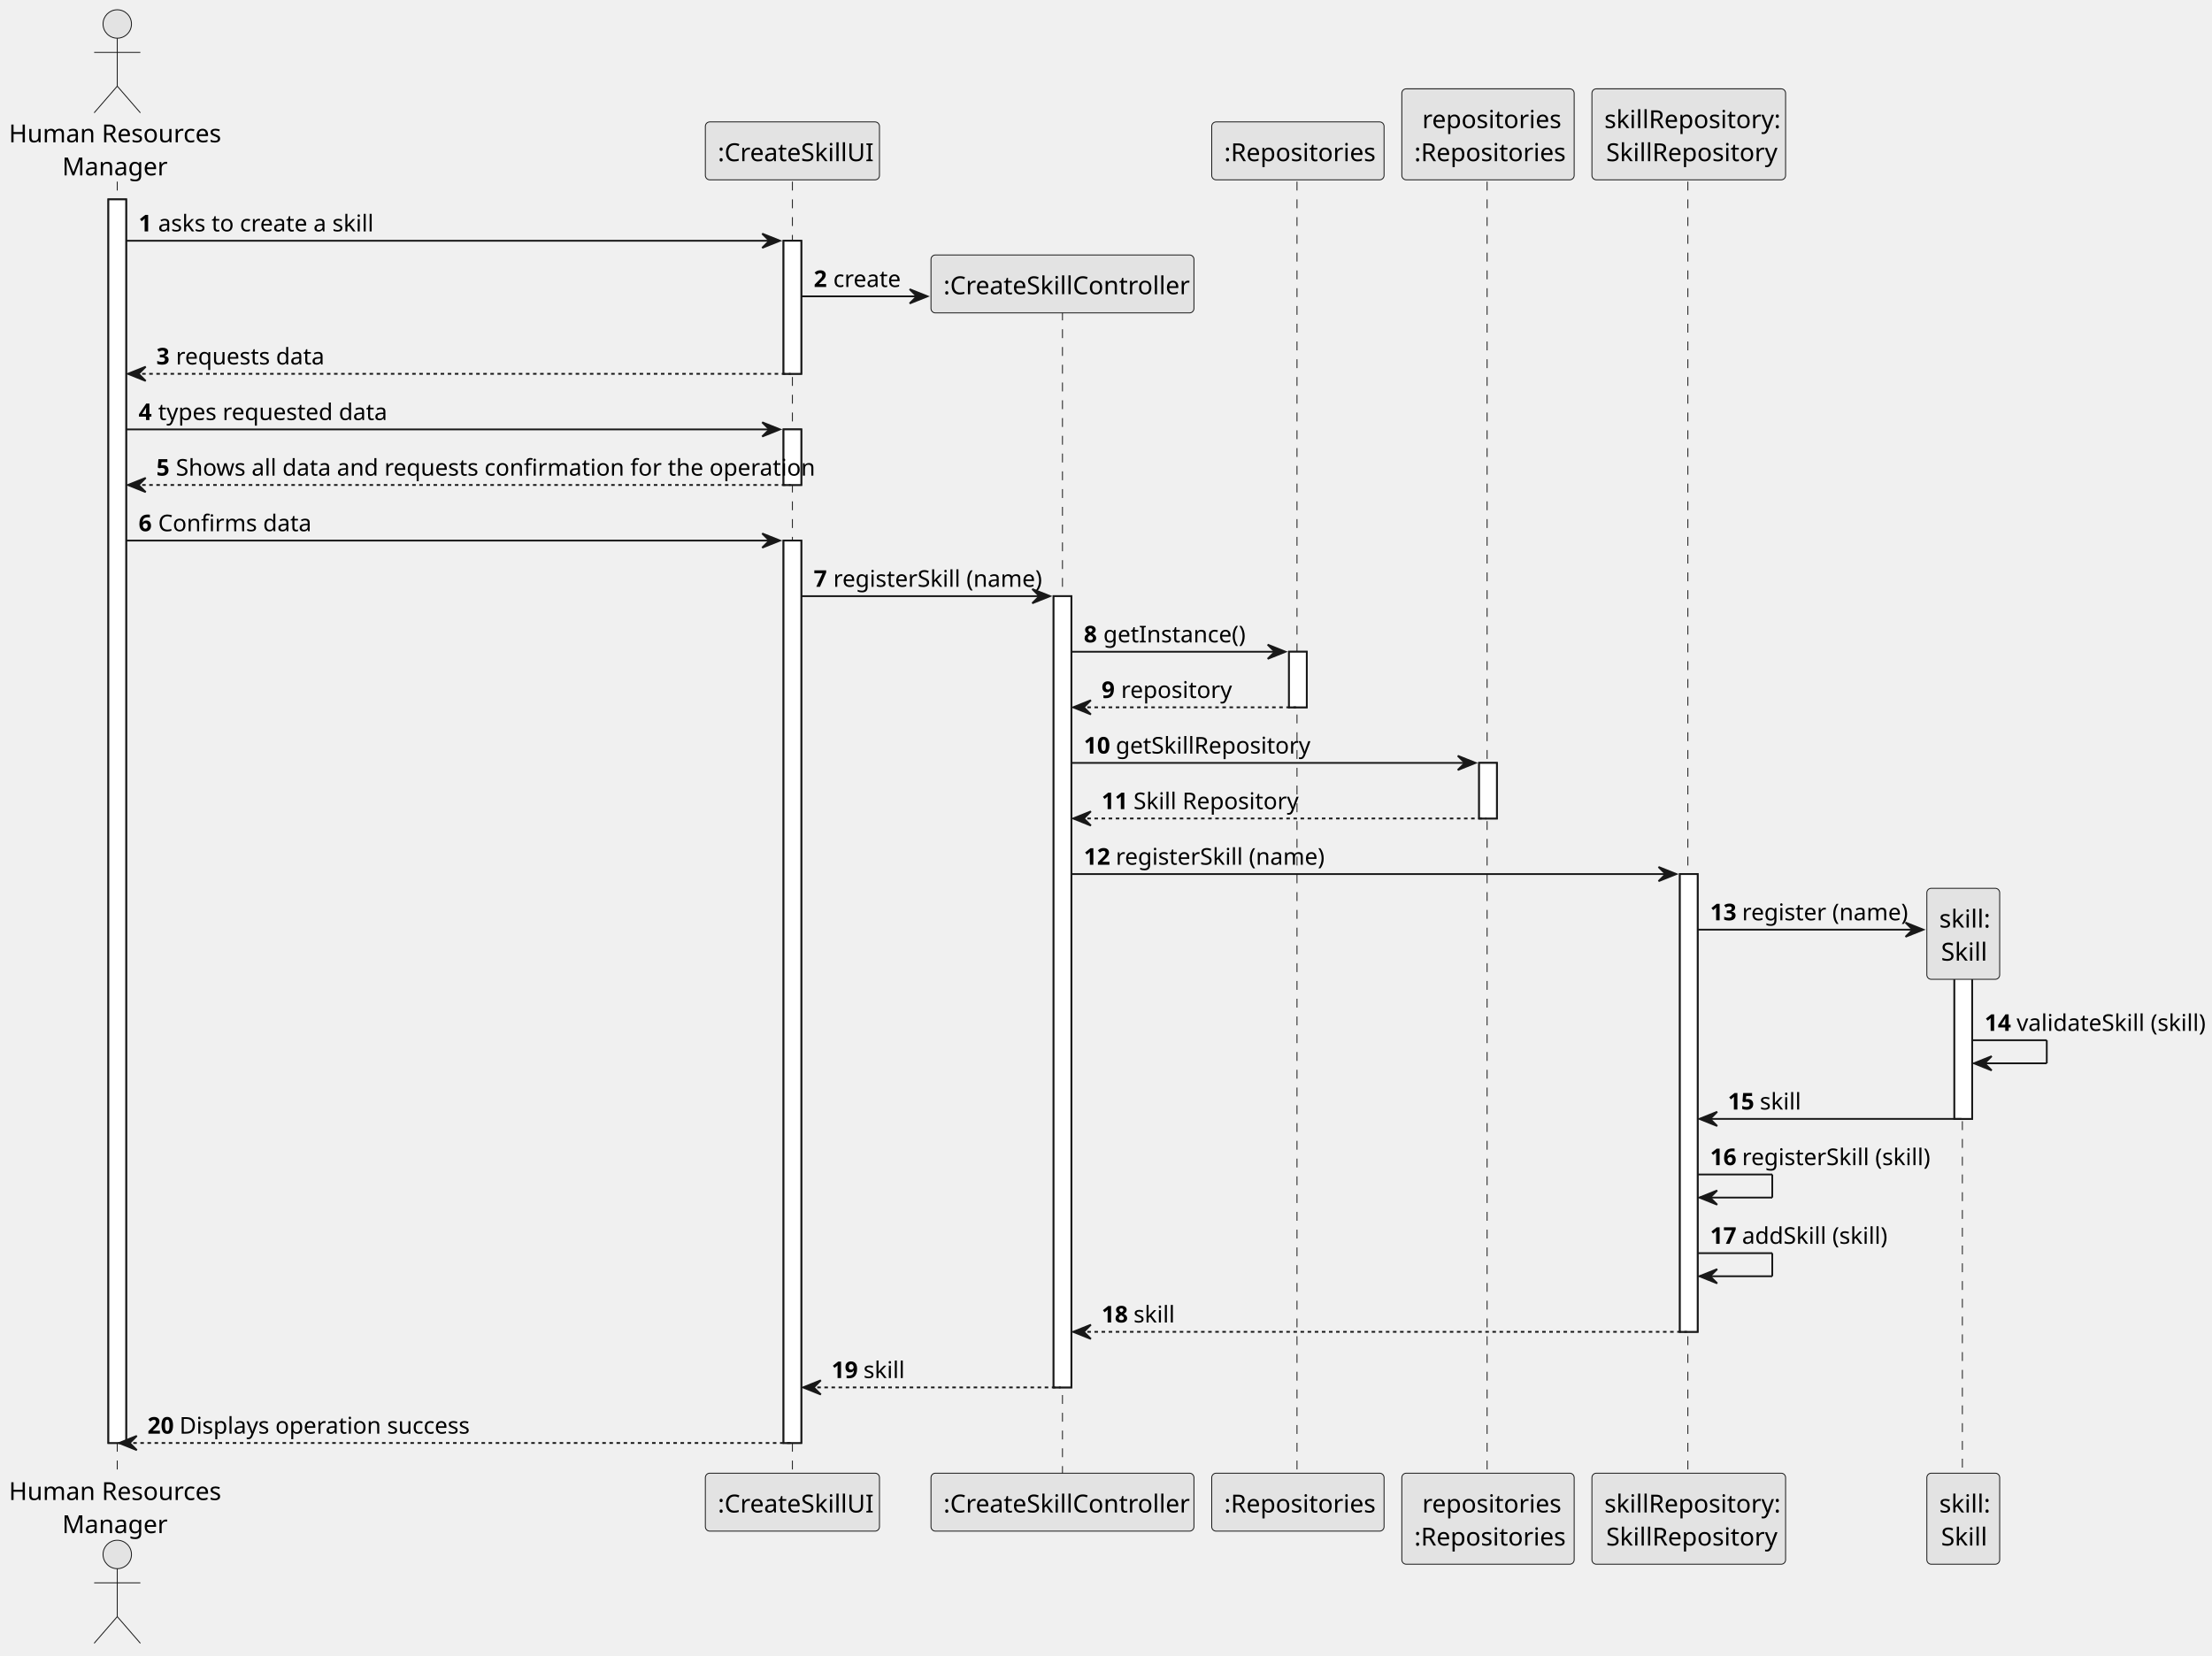
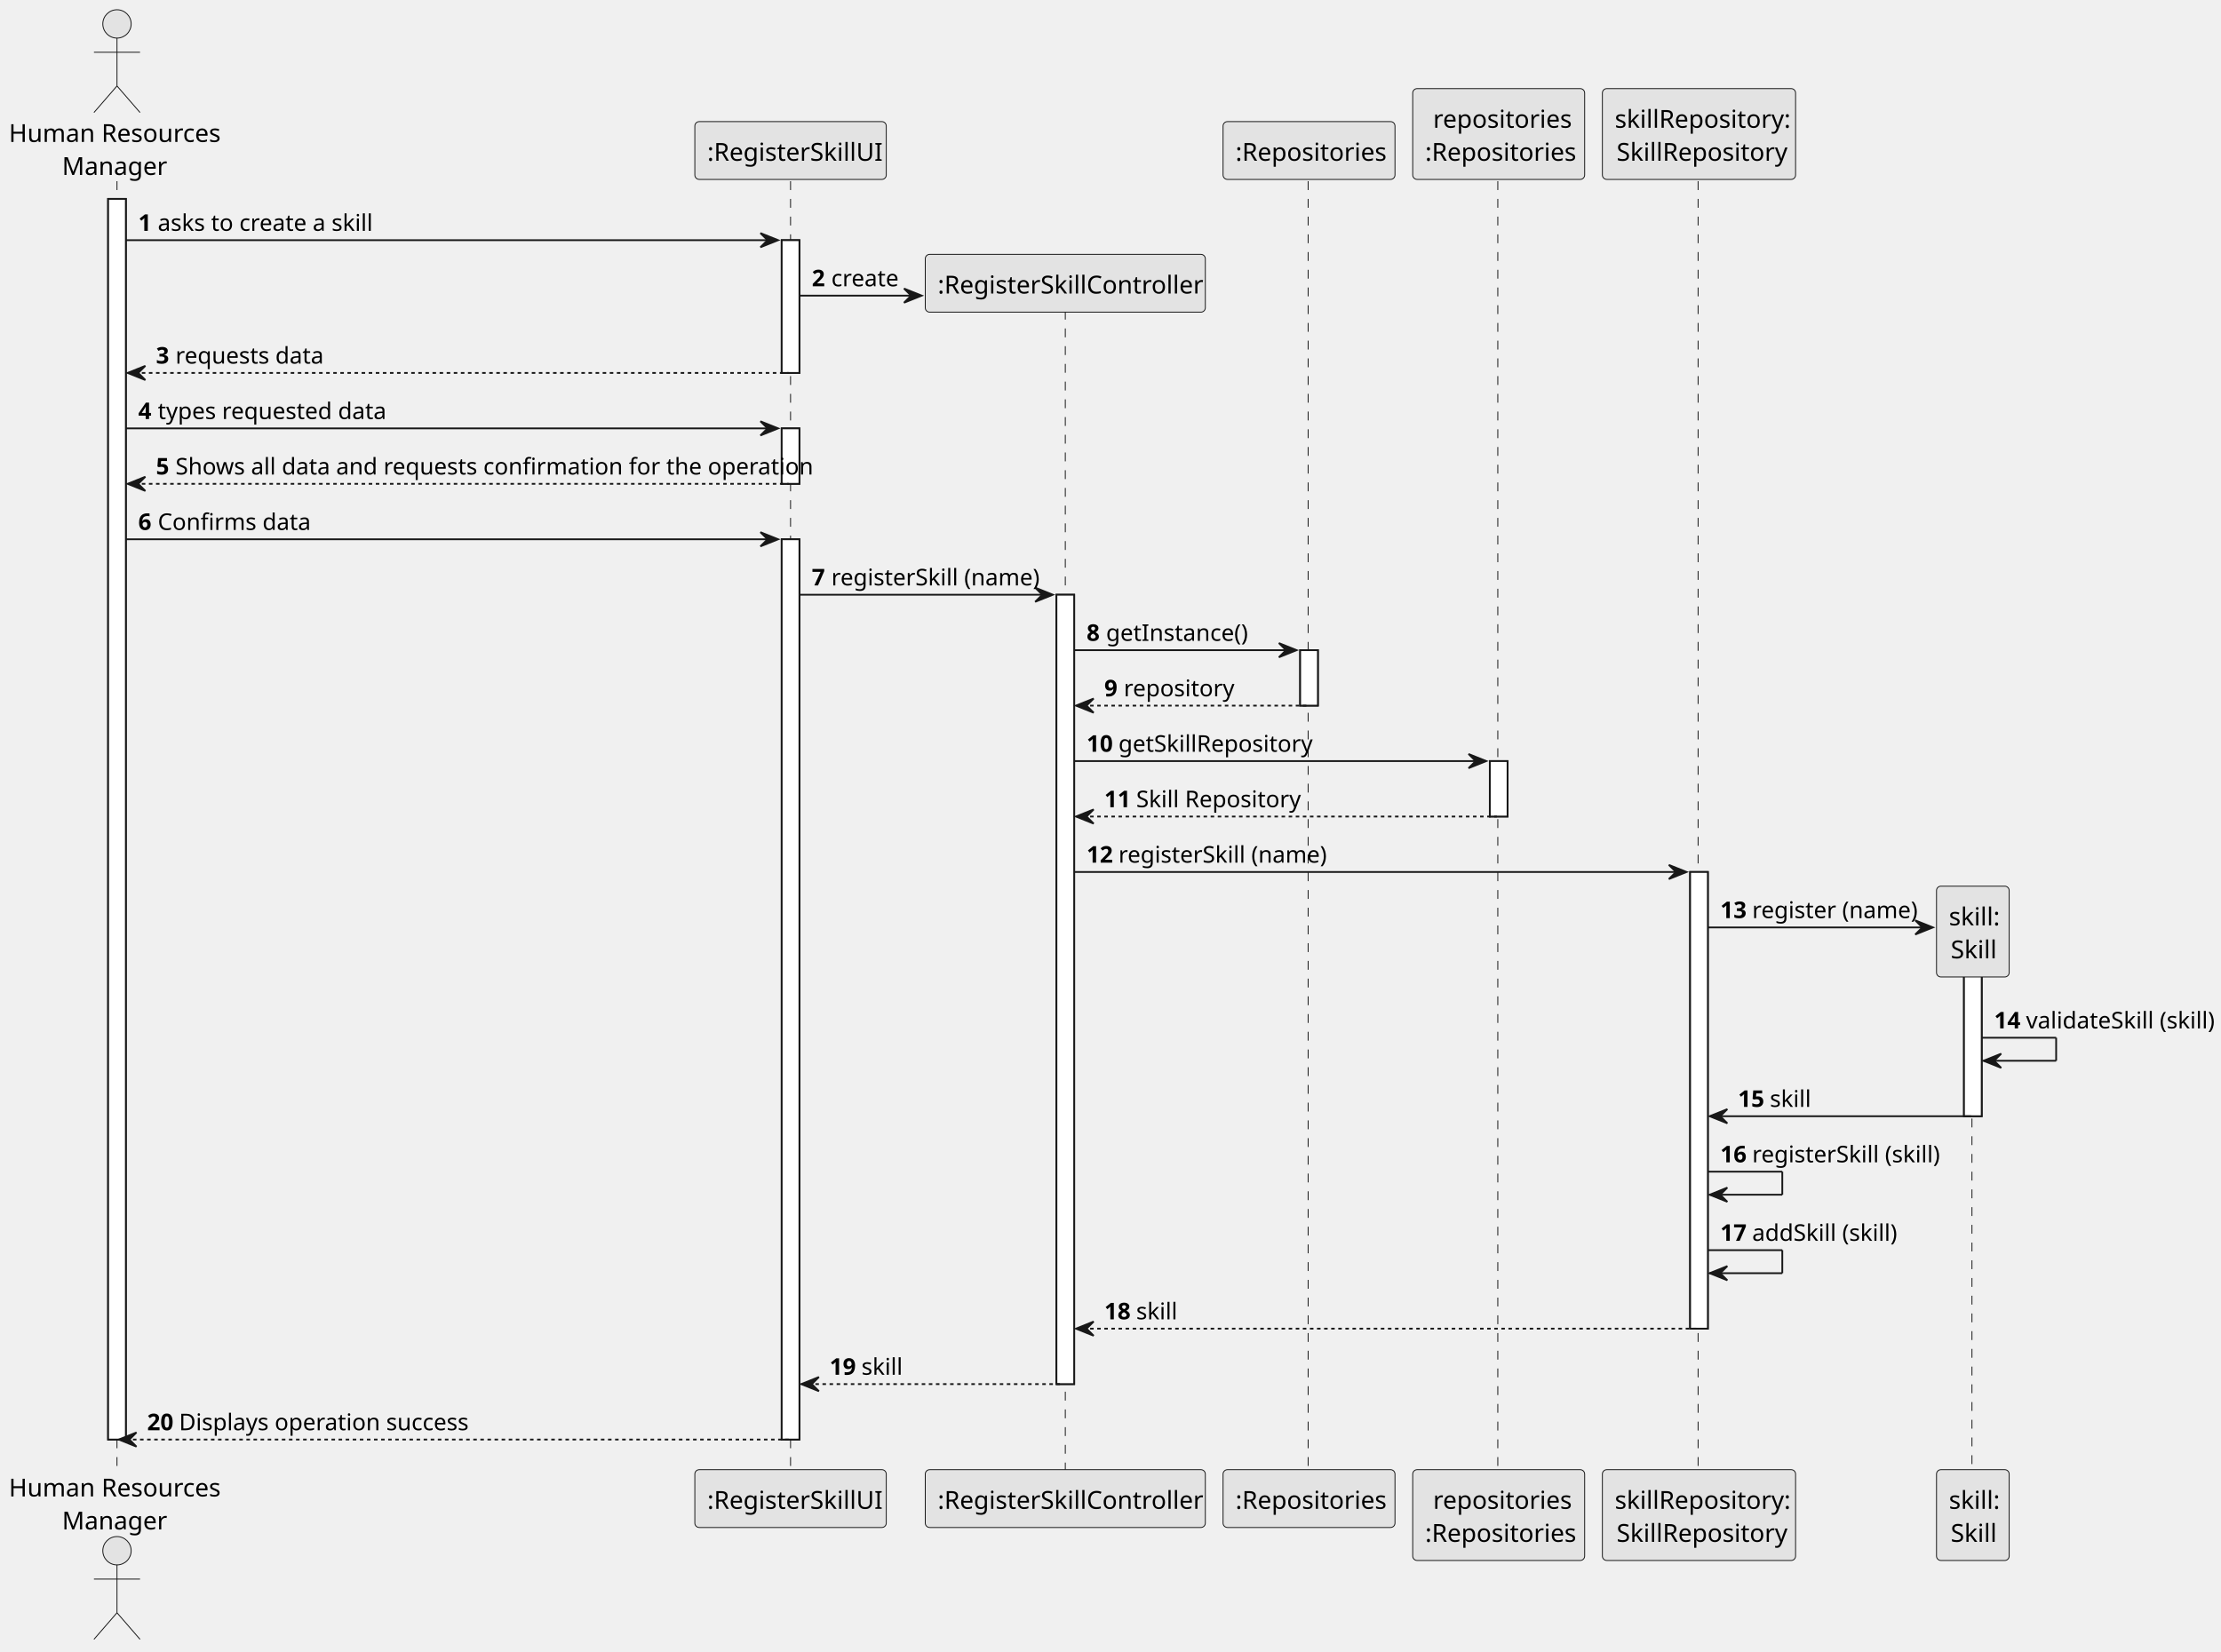
- <svg xmlns="http://www.w3.org/2000/svg" contentStyleType="text/css" height="932px" preserveAspectRatio="none" style="width:1245px;height:932px;background:#FFFFFF;" version="1.1" viewBox="0 0 1245 932" width="1245px" zoomAndPan="magnify">
+ <svg xmlns="http://www.w3.org/2000/svg" contentStyleType="text/css" height="932px" preserveAspectRatio="none" style="width:1253px;height:932px;background:#FFFFFF;" version="1.1" viewBox="0 0 1253 932" width="1253px" zoomAndPan="magnify">
  <defs />
  <g>
    <rect fill="#FFFFFF" height="700.102" style="stroke:#181818;stroke-width:1.0;" width="10" x="61" y="112.242" />
    <rect fill="#FFFFFF" height="74.912" style="stroke:#181818;stroke-width:1.0;" width="10" x="441" y="135.533" />
    <rect fill="#FFFFFF" height="31.291" style="stroke:#181818;stroke-width:1.0;" width="10" x="441" y="241.736" />
    <rect fill="#FFFFFF" height="508.025" style="stroke:#181818;stroke-width:1.0;" width="10" x="441" y="304.318" />
-     <rect fill="#FFFFFF" height="445.443" style="stroke:#181818;stroke-width:1.0;" width="10" x="593" y="335.609" />
-     <rect fill="#FFFFFF" height="31.291" style="stroke:#181818;stroke-width:1.0;" width="10" x="725.5" y="366.9" />
-     <rect fill="#FFFFFF" height="31.291" style="stroke:#181818;stroke-width:1.0;" width="10" x="832.5" y="429.482" />
-     <rect fill="#FFFFFF" height="257.697" style="stroke:#181818;stroke-width:1.0;" width="10" x="945.5" y="492.065" />
-     <rect fill="#FFFFFF" height="96.533" style="stroke:#181818;stroke-width:1.0;" width="10" x="1100" y="533.356" />
+     <rect fill="#FFFFFF" height="445.443" style="stroke:#181818;stroke-width:1.0;" width="10" x="596" y="335.609" />
+     <rect fill="#FFFFFF" height="31.291" style="stroke:#181818;stroke-width:1.0;" width="10" x="733.5" y="366.9" />
+     <rect fill="#FFFFFF" height="31.291" style="stroke:#181818;stroke-width:1.0;" width="10" x="840.5" y="429.482" />
+     <rect fill="#FFFFFF" height="257.697" style="stroke:#181818;stroke-width:1.0;" width="10" x="953.5" y="492.065" />
+     <rect fill="#FFFFFF" height="96.533" style="stroke:#181818;stroke-width:1.0;" width="10" x="1108" y="533.356" />
    <line style="stroke:#181818;stroke-width:0.5;stroke-dasharray:5.0,5.0;" x1="66" x2="66" y1="102.242" y2="830.344" />
    <line style="stroke:#181818;stroke-width:0.5;stroke-dasharray:5.0,5.0;" x1="446" x2="446" y1="102.242" y2="830.344" />
-     <line style="stroke:#181818;stroke-width:0.5;stroke-dasharray:5.0,5.0;" x1="598" x2="598" y1="175.344" y2="830.344" />
-     <line style="stroke:#181818;stroke-width:0.5;stroke-dasharray:5.0,5.0;" x1="730" x2="730" y1="102.242" y2="830.344" />
-     <line style="stroke:#181818;stroke-width:0.5;stroke-dasharray:5.0,5.0;" x1="837" x2="837" y1="102.242" y2="830.344" />
-     <line style="stroke:#181818;stroke-width:0.5;stroke-dasharray:5.0,5.0;" x1="950" x2="950" y1="102.242" y2="830.344" />
-     <line style="stroke:#181818;stroke-width:0.5;stroke-dasharray:5.0,5.0;" x1="1104.5" x2="1104.5" y1="541.186" y2="830.344" />
+     <line style="stroke:#181818;stroke-width:0.5;stroke-dasharray:5.0,5.0;" x1="601" x2="601" y1="175.344" y2="830.344" />
+     <line style="stroke:#181818;stroke-width:0.5;stroke-dasharray:5.0,5.0;" x1="738" x2="738" y1="102.242" y2="830.344" />
+     <line style="stroke:#181818;stroke-width:0.5;stroke-dasharray:5.0,5.0;" x1="845" x2="845" y1="102.242" y2="830.344" />
+     <line style="stroke:#181818;stroke-width:0.5;stroke-dasharray:5.0,5.0;" x1="958" x2="958" y1="102.242" y2="830.344" />
+     <line style="stroke:#181818;stroke-width:0.5;stroke-dasharray:5.0,5.0;" x1="1112.5" x2="1112.5" y1="541.186" y2="830.344" />
    <text fill="#000000" font-family="sans-serif" font-size="14" lengthAdjust="spacing" textLength="116" x="5" y="80.107">Human Resources</text>
    <text fill="#000000" font-family="sans-serif" font-size="14" lengthAdjust="spacing" textLength="56" x="35" y="98.728">Manager</text>
    <ellipse cx="66" cy="13.5" fill="#E3E3E3" rx="8" ry="8" style="stroke:#181818;stroke-width:0.5;" />
    <path d="M66,21.5 L66,48.5 M53,29.5 L79,29.5 M66,48.5 L53,63.5 M66,48.5 L79,63.5 " fill="none" style="stroke:#181818;stroke-width:0.5;" />
    <text fill="#000000" font-family="sans-serif" font-size="14" lengthAdjust="spacing" textLength="116" x="5" y="844.451">Human Resources</text>
    <text fill="#000000" font-family="sans-serif" font-size="14" lengthAdjust="spacing" textLength="56" x="35" y="863.072">Manager</text>
    <ellipse cx="66" cy="875.086" fill="#E3E3E3" rx="8" ry="8" style="stroke:#181818;stroke-width:0.5;" />
    <path d="M66,883.086 L66,910.086 M53,891.086 L79,891.086 M66,910.086 L53,925.086 M66,910.086 L79,925.086 " fill="none" style="stroke:#181818;stroke-width:0.5;" />
-     <rect fill="#E3E3E3" height="32.621" rx="2.5" ry="2.5" style="stroke:#181818;stroke-width:0.5;" width="98" x="397" y="68.621" />
-     <text fill="#000000" font-family="sans-serif" font-size="14" lengthAdjust="spacing" textLength="84" x="404" y="90.728">:CreateSkillUI</text>
-     <rect fill="#E3E3E3" height="32.621" rx="2.5" ry="2.5" style="stroke:#181818;stroke-width:0.5;" width="98" x="397" y="829.344" />
-     <text fill="#000000" font-family="sans-serif" font-size="14" lengthAdjust="spacing" textLength="84" x="404" y="851.451">:CreateSkillUI</text>
-     <rect fill="#E3E3E3" height="32.621" rx="2.5" ry="2.5" style="stroke:#181818;stroke-width:0.5;" width="148" x="524" y="829.344" />
-     <text fill="#000000" font-family="sans-serif" font-size="14" lengthAdjust="spacing" textLength="134" x="531" y="851.451">:CreateSkillController</text>
-     <rect fill="#E3E3E3" height="32.621" rx="2.5" ry="2.5" style="stroke:#181818;stroke-width:0.5;" width="97" x="682" y="68.621" />
-     <text fill="#000000" font-family="sans-serif" font-size="14" lengthAdjust="spacing" textLength="83" x="689" y="90.728">:Repositories</text>
-     <rect fill="#E3E3E3" height="32.621" rx="2.5" ry="2.5" style="stroke:#181818;stroke-width:0.5;" width="97" x="682" y="829.344" />
-     <text fill="#000000" font-family="sans-serif" font-size="14" lengthAdjust="spacing" textLength="83" x="689" y="851.451">:Repositories</text>
-     <rect fill="#E3E3E3" height="51.242" rx="2.5" ry="2.5" style="stroke:#181818;stroke-width:0.5;" width="97" x="789" y="50" />
-     <text fill="#000000" font-family="sans-serif" font-size="14" lengthAdjust="spacing" textLength="74" x="800.5" y="72.107">repositories</text>
-     <text fill="#000000" font-family="sans-serif" font-size="14" lengthAdjust="spacing" textLength="83" x="796" y="90.728">:Repositories</text>
-     <rect fill="#E3E3E3" height="51.242" rx="2.5" ry="2.5" style="stroke:#181818;stroke-width:0.5;" width="97" x="789" y="829.344" />
-     <text fill="#000000" font-family="sans-serif" font-size="14" lengthAdjust="spacing" textLength="74" x="800.5" y="851.451">repositories</text>
-     <text fill="#000000" font-family="sans-serif" font-size="14" lengthAdjust="spacing" textLength="83" x="796" y="870.072">:Repositories</text>
-     <rect fill="#E3E3E3" height="51.242" rx="2.5" ry="2.5" style="stroke:#181818;stroke-width:0.5;" width="109" x="896" y="50" />
-     <text fill="#000000" font-family="sans-serif" font-size="14" lengthAdjust="spacing" textLength="95" x="903" y="72.107">skillRepository:</text>
-     <text fill="#000000" font-family="sans-serif" font-size="14" lengthAdjust="spacing" textLength="93" x="904" y="90.728">SkillRepository</text>
-     <rect fill="#E3E3E3" height="51.242" rx="2.5" ry="2.5" style="stroke:#181818;stroke-width:0.5;" width="109" x="896" y="829.344" />
-     <text fill="#000000" font-family="sans-serif" font-size="14" lengthAdjust="spacing" textLength="95" x="903" y="851.451">skillRepository:</text>
-     <text fill="#000000" font-family="sans-serif" font-size="14" lengthAdjust="spacing" textLength="93" x="904" y="870.072">SkillRepository</text>
-     <rect fill="#E3E3E3" height="51.242" rx="2.5" ry="2.5" style="stroke:#181818;stroke-width:0.5;" width="41" x="1084.5" y="829.344" />
-     <text fill="#000000" font-family="sans-serif" font-size="14" lengthAdjust="spacing" textLength="27" x="1091.5" y="851.451">skill:</text>
-     <text fill="#000000" font-family="sans-serif" font-size="14" lengthAdjust="spacing" textLength="25" x="1092.5" y="870.072">Skill</text>
+     <rect fill="#E3E3E3" height="32.621" rx="2.5" ry="2.5" style="stroke:#181818;stroke-width:0.5;" width="108" x="392" y="68.621" />
+     <text fill="#000000" font-family="sans-serif" font-size="14" lengthAdjust="spacing" textLength="94" x="399" y="90.728">:RegisterSkillUI</text>
+     <rect fill="#E3E3E3" height="32.621" rx="2.5" ry="2.5" style="stroke:#181818;stroke-width:0.5;" width="108" x="392" y="829.344" />
+     <text fill="#000000" font-family="sans-serif" font-size="14" lengthAdjust="spacing" textLength="94" x="399" y="851.451">:RegisterSkillUI</text>
+     <rect fill="#E3E3E3" height="32.621" rx="2.5" ry="2.5" style="stroke:#181818;stroke-width:0.5;" width="158" x="522" y="829.344" />
+     <text fill="#000000" font-family="sans-serif" font-size="14" lengthAdjust="spacing" textLength="144" x="529" y="851.451">:RegisterSkillController</text>
+     <rect fill="#E3E3E3" height="32.621" rx="2.5" ry="2.5" style="stroke:#181818;stroke-width:0.5;" width="97" x="690" y="68.621" />
+     <text fill="#000000" font-family="sans-serif" font-size="14" lengthAdjust="spacing" textLength="83" x="697" y="90.728">:Repositories</text>
+     <rect fill="#E3E3E3" height="32.621" rx="2.5" ry="2.5" style="stroke:#181818;stroke-width:0.5;" width="97" x="690" y="829.344" />
+     <text fill="#000000" font-family="sans-serif" font-size="14" lengthAdjust="spacing" textLength="83" x="697" y="851.451">:Repositories</text>
+     <rect fill="#E3E3E3" height="51.242" rx="2.5" ry="2.5" style="stroke:#181818;stroke-width:0.5;" width="97" x="797" y="50" />
+     <text fill="#000000" font-family="sans-serif" font-size="14" lengthAdjust="spacing" textLength="74" x="808.5" y="72.107">repositories</text>
+     <text fill="#000000" font-family="sans-serif" font-size="14" lengthAdjust="spacing" textLength="83" x="804" y="90.728">:Repositories</text>
+     <rect fill="#E3E3E3" height="51.242" rx="2.5" ry="2.5" style="stroke:#181818;stroke-width:0.5;" width="97" x="797" y="829.344" />
+     <text fill="#000000" font-family="sans-serif" font-size="14" lengthAdjust="spacing" textLength="74" x="808.5" y="851.451">repositories</text>
+     <text fill="#000000" font-family="sans-serif" font-size="14" lengthAdjust="spacing" textLength="83" x="804" y="870.072">:Repositories</text>
+     <rect fill="#E3E3E3" height="51.242" rx="2.5" ry="2.5" style="stroke:#181818;stroke-width:0.5;" width="109" x="904" y="50" />
+     <text fill="#000000" font-family="sans-serif" font-size="14" lengthAdjust="spacing" textLength="95" x="911" y="72.107">skillRepository:</text>
+     <text fill="#000000" font-family="sans-serif" font-size="14" lengthAdjust="spacing" textLength="93" x="912" y="90.728">SkillRepository</text>
+     <rect fill="#E3E3E3" height="51.242" rx="2.5" ry="2.5" style="stroke:#181818;stroke-width:0.5;" width="109" x="904" y="829.344" />
+     <text fill="#000000" font-family="sans-serif" font-size="14" lengthAdjust="spacing" textLength="95" x="911" y="851.451">skillRepository:</text>
+     <text fill="#000000" font-family="sans-serif" font-size="14" lengthAdjust="spacing" textLength="93" x="912" y="870.072">SkillRepository</text>
+     <rect fill="#E3E3E3" height="51.242" rx="2.5" ry="2.5" style="stroke:#181818;stroke-width:0.5;" width="41" x="1092.5" y="829.344" />
+     <text fill="#000000" font-family="sans-serif" font-size="14" lengthAdjust="spacing" textLength="27" x="1099.5" y="851.451">skill:</text>
+     <text fill="#000000" font-family="sans-serif" font-size="14" lengthAdjust="spacing" textLength="25" x="1100.5" y="870.072">Skill</text>
    <rect fill="#FFFFFF" height="700.102" style="stroke:#181818;stroke-width:1.0;" width="10" x="61" y="112.242" />
    <rect fill="#FFFFFF" height="74.912" style="stroke:#181818;stroke-width:1.0;" width="10" x="441" y="135.533" />
    <rect fill="#FFFFFF" height="31.291" style="stroke:#181818;stroke-width:1.0;" width="10" x="441" y="241.736" />
    <rect fill="#FFFFFF" height="508.025" style="stroke:#181818;stroke-width:1.0;" width="10" x="441" y="304.318" />
-     <rect fill="#FFFFFF" height="445.443" style="stroke:#181818;stroke-width:1.0;" width="10" x="593" y="335.609" />
-     <rect fill="#FFFFFF" height="31.291" style="stroke:#181818;stroke-width:1.0;" width="10" x="725.5" y="366.9" />
-     <rect fill="#FFFFFF" height="31.291" style="stroke:#181818;stroke-width:1.0;" width="10" x="832.5" y="429.482" />
-     <rect fill="#FFFFFF" height="257.697" style="stroke:#181818;stroke-width:1.0;" width="10" x="945.5" y="492.065" />
-     <rect fill="#FFFFFF" height="96.533" style="stroke:#181818;stroke-width:1.0;" width="10" x="1100" y="533.356" />
+     <rect fill="#FFFFFF" height="445.443" style="stroke:#181818;stroke-width:1.0;" width="10" x="596" y="335.609" />
+     <rect fill="#FFFFFF" height="31.291" style="stroke:#181818;stroke-width:1.0;" width="10" x="733.5" y="366.9" />
+     <rect fill="#FFFFFF" height="31.291" style="stroke:#181818;stroke-width:1.0;" width="10" x="840.5" y="429.482" />
+     <rect fill="#FFFFFF" height="257.697" style="stroke:#181818;stroke-width:1.0;" width="10" x="953.5" y="492.065" />
+     <rect fill="#FFFFFF" height="96.533" style="stroke:#181818;stroke-width:1.0;" width="10" x="1108" y="533.356" />
    <polygon fill="#181818" points="429,131.533,439,135.533,429,139.533,433,135.533" style="stroke:#181818;stroke-width:1.0;" />
    <line style="stroke:#181818;stroke-width:1.0;" x1="71" x2="435" y1="135.533" y2="135.533" />
    <text fill="#000000" font-family="sans-serif" font-size="13" font-weight="bold" lengthAdjust="spacing" textLength="7" x="78" y="130.27">1</text>
    <text fill="#000000" font-family="sans-serif" font-size="13" lengthAdjust="spacing" textLength="121" x="89" y="130.27">asks to create a skill</text>
-     <polygon fill="#181818" points="512,162.824,522,166.824,512,170.824,516,166.824" style="stroke:#181818;stroke-width:1.0;" />
-     <line style="stroke:#181818;stroke-width:1.0;" x1="451" x2="518" y1="166.824" y2="166.824" />
+     <polygon fill="#181818" points="510,162.824,520,166.824,510,170.824,514,166.824" style="stroke:#181818;stroke-width:1.0;" />
+     <line style="stroke:#181818;stroke-width:1.0;" x1="451" x2="516" y1="166.824" y2="166.824" />
    <text fill="#000000" font-family="sans-serif" font-size="13" font-weight="bold" lengthAdjust="spacing" textLength="7" x="458" y="161.561">2</text>
    <text fill="#000000" font-family="sans-serif" font-size="13" lengthAdjust="spacing" textLength="36" x="469" y="161.561">create</text>
-     <rect fill="#E3E3E3" height="32.621" rx="2.5" ry="2.5" style="stroke:#181818;stroke-width:0.5;" width="148" x="524" y="143.533" />
-     <text fill="#000000" font-family="sans-serif" font-size="14" lengthAdjust="spacing" textLength="134" x="531" y="165.641">:CreateSkillController</text>
+     <rect fill="#E3E3E3" height="32.621" rx="2.5" ry="2.5" style="stroke:#181818;stroke-width:0.5;" width="158" x="522" y="143.533" />
+     <text fill="#000000" font-family="sans-serif" font-size="14" lengthAdjust="spacing" textLength="144" x="529" y="165.641">:RegisterSkillController</text>
    <polygon fill="#181818" points="82,206.445,72,210.445,82,214.445,78,210.445" style="stroke:#181818;stroke-width:1.0;" />
    <line style="stroke:#181818;stroke-width:1.0;stroke-dasharray:2.0,2.0;" x1="76" x2="445" y1="210.445" y2="210.445" />
    <text fill="#000000" font-family="sans-serif" font-size="13" font-weight="bold" lengthAdjust="spacing" textLength="7" x="88" y="205.183">3</text>
    <text fill="#000000" font-family="sans-serif" font-size="13" lengthAdjust="spacing" textLength="79" x="99" y="205.183">requests data</text>
    <polygon fill="#181818" points="429,237.736,439,241.736,429,245.736,433,241.736" style="stroke:#181818;stroke-width:1.0;" />
    <line style="stroke:#181818;stroke-width:1.0;" x1="71" x2="435" y1="241.736" y2="241.736" />
    <text fill="#000000" font-family="sans-serif" font-size="13" font-weight="bold" lengthAdjust="spacing" textLength="7" x="78" y="236.474">4</text>
    <text fill="#000000" font-family="sans-serif" font-size="13" lengthAdjust="spacing" textLength="122" x="89" y="236.474">types requested data</text>
    <polygon fill="#181818" points="82,269.027,72,273.027,82,277.027,78,273.027" style="stroke:#181818;stroke-width:1.0;" />
    <line style="stroke:#181818;stroke-width:1.0;stroke-dasharray:2.0,2.0;" x1="76" x2="445" y1="273.027" y2="273.027" />
    <text fill="#000000" font-family="sans-serif" font-size="13" font-weight="bold" lengthAdjust="spacing" textLength="7" x="88" y="267.765">5</text>
    <text fill="#000000" font-family="sans-serif" font-size="13" lengthAdjust="spacing" textLength="335" x="99" y="267.765">Shows all data and requests confirmation for the operation</text>
    <polygon fill="#181818" points="429,300.318,439,304.318,429,308.318,433,304.318" style="stroke:#181818;stroke-width:1.0;" />
    <line style="stroke:#181818;stroke-width:1.0;" x1="71" x2="435" y1="304.318" y2="304.318" />
    <text fill="#000000" font-family="sans-serif" font-size="13" font-weight="bold" lengthAdjust="spacing" textLength="7" x="78" y="299.056">6</text>
    <text fill="#000000" font-family="sans-serif" font-size="13" lengthAdjust="spacing" textLength="80" x="89" y="299.056">Confirms data</text>
-     <polygon fill="#181818" points="581,331.609,591,335.609,581,339.609,585,335.609" style="stroke:#181818;stroke-width:1.0;" />
-     <line style="stroke:#181818;stroke-width:1.0;" x1="451" x2="587" y1="335.609" y2="335.609" />
+     <polygon fill="#181818" points="584,331.609,594,335.609,584,339.609,588,335.609" style="stroke:#181818;stroke-width:1.0;" />
+     <line style="stroke:#181818;stroke-width:1.0;" x1="451" x2="590" y1="335.609" y2="335.609" />
    <text fill="#000000" font-family="sans-serif" font-size="13" font-weight="bold" lengthAdjust="spacing" textLength="7" x="458" y="330.347">7</text>
    <text fill="#000000" font-family="sans-serif" font-size="13" lengthAdjust="spacing" textLength="112" x="469" y="330.347">registerSkill (name)</text>
-     <polygon fill="#181818" points="713.5,362.9,723.5,366.9,713.5,370.9,717.5,366.9" style="stroke:#181818;stroke-width:1.0;" />
-     <line style="stroke:#181818;stroke-width:1.0;" x1="603" x2="719.5" y1="366.9" y2="366.9" />
-     <text fill="#000000" font-family="sans-serif" font-size="13" font-weight="bold" lengthAdjust="spacing" textLength="7" x="610" y="361.638">8</text>
-     <text fill="#000000" font-family="sans-serif" font-size="13" lengthAdjust="spacing" textLength="75" x="621" y="361.638">getInstance()</text>
-     <polygon fill="#181818" points="614,394.191,604,398.191,614,402.191,610,398.191" style="stroke:#181818;stroke-width:1.0;" />
-     <line style="stroke:#181818;stroke-width:1.0;stroke-dasharray:2.0,2.0;" x1="608" x2="729.5" y1="398.191" y2="398.191" />
-     <text fill="#000000" font-family="sans-serif" font-size="13" font-weight="bold" lengthAdjust="spacing" textLength="7" x="620" y="392.929">9</text>
-     <text fill="#000000" font-family="sans-serif" font-size="13" lengthAdjust="spacing" textLength="57" x="631" y="392.929">repository</text>
-     <polygon fill="#181818" points="820.5,425.482,830.5,429.482,820.5,433.482,824.5,429.482" style="stroke:#181818;stroke-width:1.0;" />
-     <line style="stroke:#181818;stroke-width:1.0;" x1="603" x2="826.5" y1="429.482" y2="429.482" />
-     <text fill="#000000" font-family="sans-serif" font-size="13" font-weight="bold" lengthAdjust="spacing" textLength="14" x="610" y="424.22">10</text>
-     <text fill="#000000" font-family="sans-serif" font-size="13" lengthAdjust="spacing" textLength="105" x="628" y="424.22">getSkillRepository</text>
-     <polygon fill="#181818" points="614,456.773,604,460.773,614,464.773,610,460.773" style="stroke:#181818;stroke-width:1.0;" />
-     <line style="stroke:#181818;stroke-width:1.0;stroke-dasharray:2.0,2.0;" x1="608" x2="836.5" y1="460.773" y2="460.773" />
-     <text fill="#000000" font-family="sans-serif" font-size="13" font-weight="bold" lengthAdjust="spacing" textLength="14" x="620" y="455.511">11</text>
-     <text fill="#000000" font-family="sans-serif" font-size="13" lengthAdjust="spacing" textLength="91" x="638" y="455.511">Skill Repository</text>
-     <polygon fill="#181818" points="933.5,488.065,943.5,492.065,933.5,496.065,937.5,492.065" style="stroke:#181818;stroke-width:1.0;" />
-     <line style="stroke:#181818;stroke-width:1.0;" x1="603" x2="939.5" y1="492.065" y2="492.065" />
-     <text fill="#000000" font-family="sans-serif" font-size="13" font-weight="bold" lengthAdjust="spacing" textLength="14" x="610" y="486.802">12</text>
-     <text fill="#000000" font-family="sans-serif" font-size="13" lengthAdjust="spacing" textLength="112" x="628" y="486.802">registerSkill (name)</text>
-     <polygon fill="#181818" points="1072.5,519.356,1082.5,523.356,1072.5,527.356,1076.5,523.356" style="stroke:#181818;stroke-width:1.0;" />
-     <line style="stroke:#181818;stroke-width:1.0;" x1="955.5" x2="1078.5" y1="523.356" y2="523.356" />
-     <text fill="#000000" font-family="sans-serif" font-size="13" font-weight="bold" lengthAdjust="spacing" textLength="14" x="962.5" y="518.093">13</text>
-     <text fill="#000000" font-family="sans-serif" font-size="13" lengthAdjust="spacing" textLength="87" x="980.5" y="518.093">register (name)</text>
-     <rect fill="#E3E3E3" height="51.242" rx="2.5" ry="2.5" style="stroke:#181818;stroke-width:0.5;" width="41" x="1084.5" y="500.065" />
-     <text fill="#000000" font-family="sans-serif" font-size="14" lengthAdjust="spacing" textLength="27" x="1091.5" y="522.172">skill:</text>
-     <text fill="#000000" font-family="sans-serif" font-size="14" lengthAdjust="spacing" textLength="25" x="1092.5" y="540.793">Skill</text>
-     <line style="stroke:#181818;stroke-width:1.0;" x1="1110" x2="1152" y1="585.598" y2="585.598" />
-     <line style="stroke:#181818;stroke-width:1.0;" x1="1152" x2="1152" y1="585.598" y2="598.598" />
-     <line style="stroke:#181818;stroke-width:1.0;" x1="1111" x2="1152" y1="598.598" y2="598.598" />
-     <polygon fill="#181818" points="1121,594.598,1111,598.598,1121,602.598,1117,598.598" style="stroke:#181818;stroke-width:1.0;" />
-     <text fill="#000000" font-family="sans-serif" font-size="13" font-weight="bold" lengthAdjust="spacing" textLength="14" x="1117" y="580.335">14</text>
-     <text fill="#000000" font-family="sans-serif" font-size="13" lengthAdjust="spacing" textLength="103" x="1135" y="580.335">validateSkill (skill)</text>
-     <polygon fill="#181818" points="966.5,625.889,956.5,629.889,966.5,633.889,962.5,629.889" style="stroke:#181818;stroke-width:1.0;" />
-     <line style="stroke:#181818;stroke-width:1.0;" x1="960.5" x2="1104" y1="629.889" y2="629.889" />
-     <text fill="#000000" font-family="sans-serif" font-size="13" font-weight="bold" lengthAdjust="spacing" textLength="14" x="972.5" y="624.626">15</text>
-     <text fill="#000000" font-family="sans-serif" font-size="13" lengthAdjust="spacing" textLength="23" x="990.5" y="624.626">skill</text>
-     <line style="stroke:#181818;stroke-width:1.0;" x1="955.5" x2="997.5" y1="661.18" y2="661.18" />
-     <line style="stroke:#181818;stroke-width:1.0;" x1="997.5" x2="997.5" y1="661.18" y2="674.18" />
-     <line style="stroke:#181818;stroke-width:1.0;" x1="956.5" x2="997.5" y1="674.18" y2="674.18" />
-     <polygon fill="#181818" points="966.5,670.18,956.5,674.18,966.5,678.18,962.5,674.18" style="stroke:#181818;stroke-width:1.0;" />
-     <text fill="#000000" font-family="sans-serif" font-size="13" font-weight="bold" lengthAdjust="spacing" textLength="14" x="962.5" y="655.917">16</text>
-     <text fill="#000000" font-family="sans-serif" font-size="13" lengthAdjust="spacing" textLength="103" x="980.5" y="655.917">registerSkill (skill)</text>
-     <line style="stroke:#181818;stroke-width:1.0;" x1="955.5" x2="997.5" y1="705.471" y2="705.471" />
-     <line style="stroke:#181818;stroke-width:1.0;" x1="997.5" x2="997.5" y1="705.471" y2="718.471" />
-     <line style="stroke:#181818;stroke-width:1.0;" x1="956.5" x2="997.5" y1="718.471" y2="718.471" />
-     <polygon fill="#181818" points="966.5,714.471,956.5,718.471,966.5,722.471,962.5,718.471" style="stroke:#181818;stroke-width:1.0;" />
-     <text fill="#000000" font-family="sans-serif" font-size="13" font-weight="bold" lengthAdjust="spacing" textLength="14" x="962.5" y="700.208">17</text>
-     <text fill="#000000" font-family="sans-serif" font-size="13" lengthAdjust="spacing" textLength="81" x="980.5" y="700.208">addSkill (skill)</text>
-     <polygon fill="#181818" points="614,745.762,604,749.762,614,753.762,610,749.762" style="stroke:#181818;stroke-width:1.0;" />
-     <line style="stroke:#181818;stroke-width:1.0;stroke-dasharray:2.0,2.0;" x1="608" x2="949.5" y1="749.762" y2="749.762" />
-     <text fill="#000000" font-family="sans-serif" font-size="13" font-weight="bold" lengthAdjust="spacing" textLength="14" x="620" y="744.499">18</text>
-     <text fill="#000000" font-family="sans-serif" font-size="13" lengthAdjust="spacing" textLength="23" x="638" y="744.499">skill</text>
+     <polygon fill="#181818" points="721.5,362.9,731.5,366.9,721.5,370.9,725.5,366.9" style="stroke:#181818;stroke-width:1.0;" />
+     <line style="stroke:#181818;stroke-width:1.0;" x1="606" x2="727.5" y1="366.9" y2="366.9" />
+     <text fill="#000000" font-family="sans-serif" font-size="13" font-weight="bold" lengthAdjust="spacing" textLength="7" x="613" y="361.638">8</text>
+     <text fill="#000000" font-family="sans-serif" font-size="13" lengthAdjust="spacing" textLength="75" x="624" y="361.638">getInstance()</text>
+     <polygon fill="#181818" points="617,394.191,607,398.191,617,402.191,613,398.191" style="stroke:#181818;stroke-width:1.0;" />
+     <line style="stroke:#181818;stroke-width:1.0;stroke-dasharray:2.0,2.0;" x1="611" x2="737.5" y1="398.191" y2="398.191" />
+     <text fill="#000000" font-family="sans-serif" font-size="13" font-weight="bold" lengthAdjust="spacing" textLength="7" x="623" y="392.929">9</text>
+     <text fill="#000000" font-family="sans-serif" font-size="13" lengthAdjust="spacing" textLength="57" x="634" y="392.929">repository</text>
+     <polygon fill="#181818" points="828.5,425.482,838.5,429.482,828.5,433.482,832.5,429.482" style="stroke:#181818;stroke-width:1.0;" />
+     <line style="stroke:#181818;stroke-width:1.0;" x1="606" x2="834.5" y1="429.482" y2="429.482" />
+     <text fill="#000000" font-family="sans-serif" font-size="13" font-weight="bold" lengthAdjust="spacing" textLength="14" x="613" y="424.22">10</text>
+     <text fill="#000000" font-family="sans-serif" font-size="13" lengthAdjust="spacing" textLength="105" x="631" y="424.22">getSkillRepository</text>
+     <polygon fill="#181818" points="617,456.773,607,460.773,617,464.773,613,460.773" style="stroke:#181818;stroke-width:1.0;" />
+     <line style="stroke:#181818;stroke-width:1.0;stroke-dasharray:2.0,2.0;" x1="611" x2="844.5" y1="460.773" y2="460.773" />
+     <text fill="#000000" font-family="sans-serif" font-size="13" font-weight="bold" lengthAdjust="spacing" textLength="14" x="623" y="455.511">11</text>
+     <text fill="#000000" font-family="sans-serif" font-size="13" lengthAdjust="spacing" textLength="91" x="641" y="455.511">Skill Repository</text>
+     <polygon fill="#181818" points="941.5,488.065,951.5,492.065,941.5,496.065,945.5,492.065" style="stroke:#181818;stroke-width:1.0;" />
+     <line style="stroke:#181818;stroke-width:1.0;" x1="606" x2="947.5" y1="492.065" y2="492.065" />
+     <text fill="#000000" font-family="sans-serif" font-size="13" font-weight="bold" lengthAdjust="spacing" textLength="14" x="613" y="486.802">12</text>
+     <text fill="#000000" font-family="sans-serif" font-size="13" lengthAdjust="spacing" textLength="112" x="631" y="486.802">registerSkill (name)</text>
+     <polygon fill="#181818" points="1080.5,519.356,1090.5,523.356,1080.5,527.356,1084.5,523.356" style="stroke:#181818;stroke-width:1.0;" />
+     <line style="stroke:#181818;stroke-width:1.0;" x1="963.5" x2="1086.5" y1="523.356" y2="523.356" />
+     <text fill="#000000" font-family="sans-serif" font-size="13" font-weight="bold" lengthAdjust="spacing" textLength="14" x="970.5" y="518.093">13</text>
+     <text fill="#000000" font-family="sans-serif" font-size="13" lengthAdjust="spacing" textLength="87" x="988.5" y="518.093">register (name)</text>
+     <rect fill="#E3E3E3" height="51.242" rx="2.5" ry="2.5" style="stroke:#181818;stroke-width:0.5;" width="41" x="1092.5" y="500.065" />
+     <text fill="#000000" font-family="sans-serif" font-size="14" lengthAdjust="spacing" textLength="27" x="1099.5" y="522.172">skill:</text>
+     <text fill="#000000" font-family="sans-serif" font-size="14" lengthAdjust="spacing" textLength="25" x="1100.5" y="540.793">Skill</text>
+     <line style="stroke:#181818;stroke-width:1.0;" x1="1118" x2="1160" y1="585.598" y2="585.598" />
+     <line style="stroke:#181818;stroke-width:1.0;" x1="1160" x2="1160" y1="585.598" y2="598.598" />
+     <line style="stroke:#181818;stroke-width:1.0;" x1="1119" x2="1160" y1="598.598" y2="598.598" />
+     <polygon fill="#181818" points="1129,594.598,1119,598.598,1129,602.598,1125,598.598" style="stroke:#181818;stroke-width:1.0;" />
+     <text fill="#000000" font-family="sans-serif" font-size="13" font-weight="bold" lengthAdjust="spacing" textLength="14" x="1125" y="580.335">14</text>
+     <text fill="#000000" font-family="sans-serif" font-size="13" lengthAdjust="spacing" textLength="103" x="1143" y="580.335">validateSkill (skill)</text>
+     <polygon fill="#181818" points="974.5,625.889,964.5,629.889,974.5,633.889,970.5,629.889" style="stroke:#181818;stroke-width:1.0;" />
+     <line style="stroke:#181818;stroke-width:1.0;" x1="968.5" x2="1112" y1="629.889" y2="629.889" />
+     <text fill="#000000" font-family="sans-serif" font-size="13" font-weight="bold" lengthAdjust="spacing" textLength="14" x="980.5" y="624.626">15</text>
+     <text fill="#000000" font-family="sans-serif" font-size="13" lengthAdjust="spacing" textLength="23" x="998.5" y="624.626">skill</text>
+     <line style="stroke:#181818;stroke-width:1.0;" x1="963.5" x2="1005.5" y1="661.18" y2="661.18" />
+     <line style="stroke:#181818;stroke-width:1.0;" x1="1005.5" x2="1005.5" y1="661.18" y2="674.18" />
+     <line style="stroke:#181818;stroke-width:1.0;" x1="964.5" x2="1005.5" y1="674.18" y2="674.18" />
+     <polygon fill="#181818" points="974.5,670.18,964.5,674.18,974.5,678.18,970.5,674.18" style="stroke:#181818;stroke-width:1.0;" />
+     <text fill="#000000" font-family="sans-serif" font-size="13" font-weight="bold" lengthAdjust="spacing" textLength="14" x="970.5" y="655.917">16</text>
+     <text fill="#000000" font-family="sans-serif" font-size="13" lengthAdjust="spacing" textLength="103" x="988.5" y="655.917">registerSkill (skill)</text>
+     <line style="stroke:#181818;stroke-width:1.0;" x1="963.5" x2="1005.5" y1="705.471" y2="705.471" />
+     <line style="stroke:#181818;stroke-width:1.0;" x1="1005.5" x2="1005.5" y1="705.471" y2="718.471" />
+     <line style="stroke:#181818;stroke-width:1.0;" x1="964.5" x2="1005.5" y1="718.471" y2="718.471" />
+     <polygon fill="#181818" points="974.5,714.471,964.5,718.471,974.5,722.471,970.5,718.471" style="stroke:#181818;stroke-width:1.0;" />
+     <text fill="#000000" font-family="sans-serif" font-size="13" font-weight="bold" lengthAdjust="spacing" textLength="14" x="970.5" y="700.208">17</text>
+     <text fill="#000000" font-family="sans-serif" font-size="13" lengthAdjust="spacing" textLength="81" x="988.5" y="700.208">addSkill (skill)</text>
+     <polygon fill="#181818" points="617,745.762,607,749.762,617,753.762,613,749.762" style="stroke:#181818;stroke-width:1.0;" />
+     <line style="stroke:#181818;stroke-width:1.0;stroke-dasharray:2.0,2.0;" x1="611" x2="957.5" y1="749.762" y2="749.762" />
+     <text fill="#000000" font-family="sans-serif" font-size="13" font-weight="bold" lengthAdjust="spacing" textLength="14" x="623" y="744.499">18</text>
+     <text fill="#000000" font-family="sans-serif" font-size="13" lengthAdjust="spacing" textLength="23" x="641" y="744.499">skill</text>
    <polygon fill="#181818" points="462,777.053,452,781.053,462,785.053,458,781.053" style="stroke:#181818;stroke-width:1.0;" />
-     <line style="stroke:#181818;stroke-width:1.0;stroke-dasharray:2.0,2.0;" x1="456" x2="597" y1="781.053" y2="781.053" />
+     <line style="stroke:#181818;stroke-width:1.0;stroke-dasharray:2.0,2.0;" x1="456" x2="600" y1="781.053" y2="781.053" />
    <text fill="#000000" font-family="sans-serif" font-size="13" font-weight="bold" lengthAdjust="spacing" textLength="14" x="468" y="775.79">19</text>
    <text fill="#000000" font-family="sans-serif" font-size="13" lengthAdjust="spacing" textLength="23" x="486" y="775.79">skill</text>
    <polygon fill="#181818" points="77,808.344,67,812.344,77,816.344,73,812.344" style="stroke:#181818;stroke-width:1.0;" />
    <line style="stroke:#181818;stroke-width:1.0;stroke-dasharray:2.0,2.0;" x1="71" x2="445" y1="812.344" y2="812.344" />
    <text fill="#000000" font-family="sans-serif" font-size="13" font-weight="bold" lengthAdjust="spacing" textLength="14" x="83" y="807.081">20</text>
    <text fill="#000000" font-family="sans-serif" font-size="13" lengthAdjust="spacing" textLength="160" x="101" y="807.081">Displays operation success</text>
  </g>
</svg>
